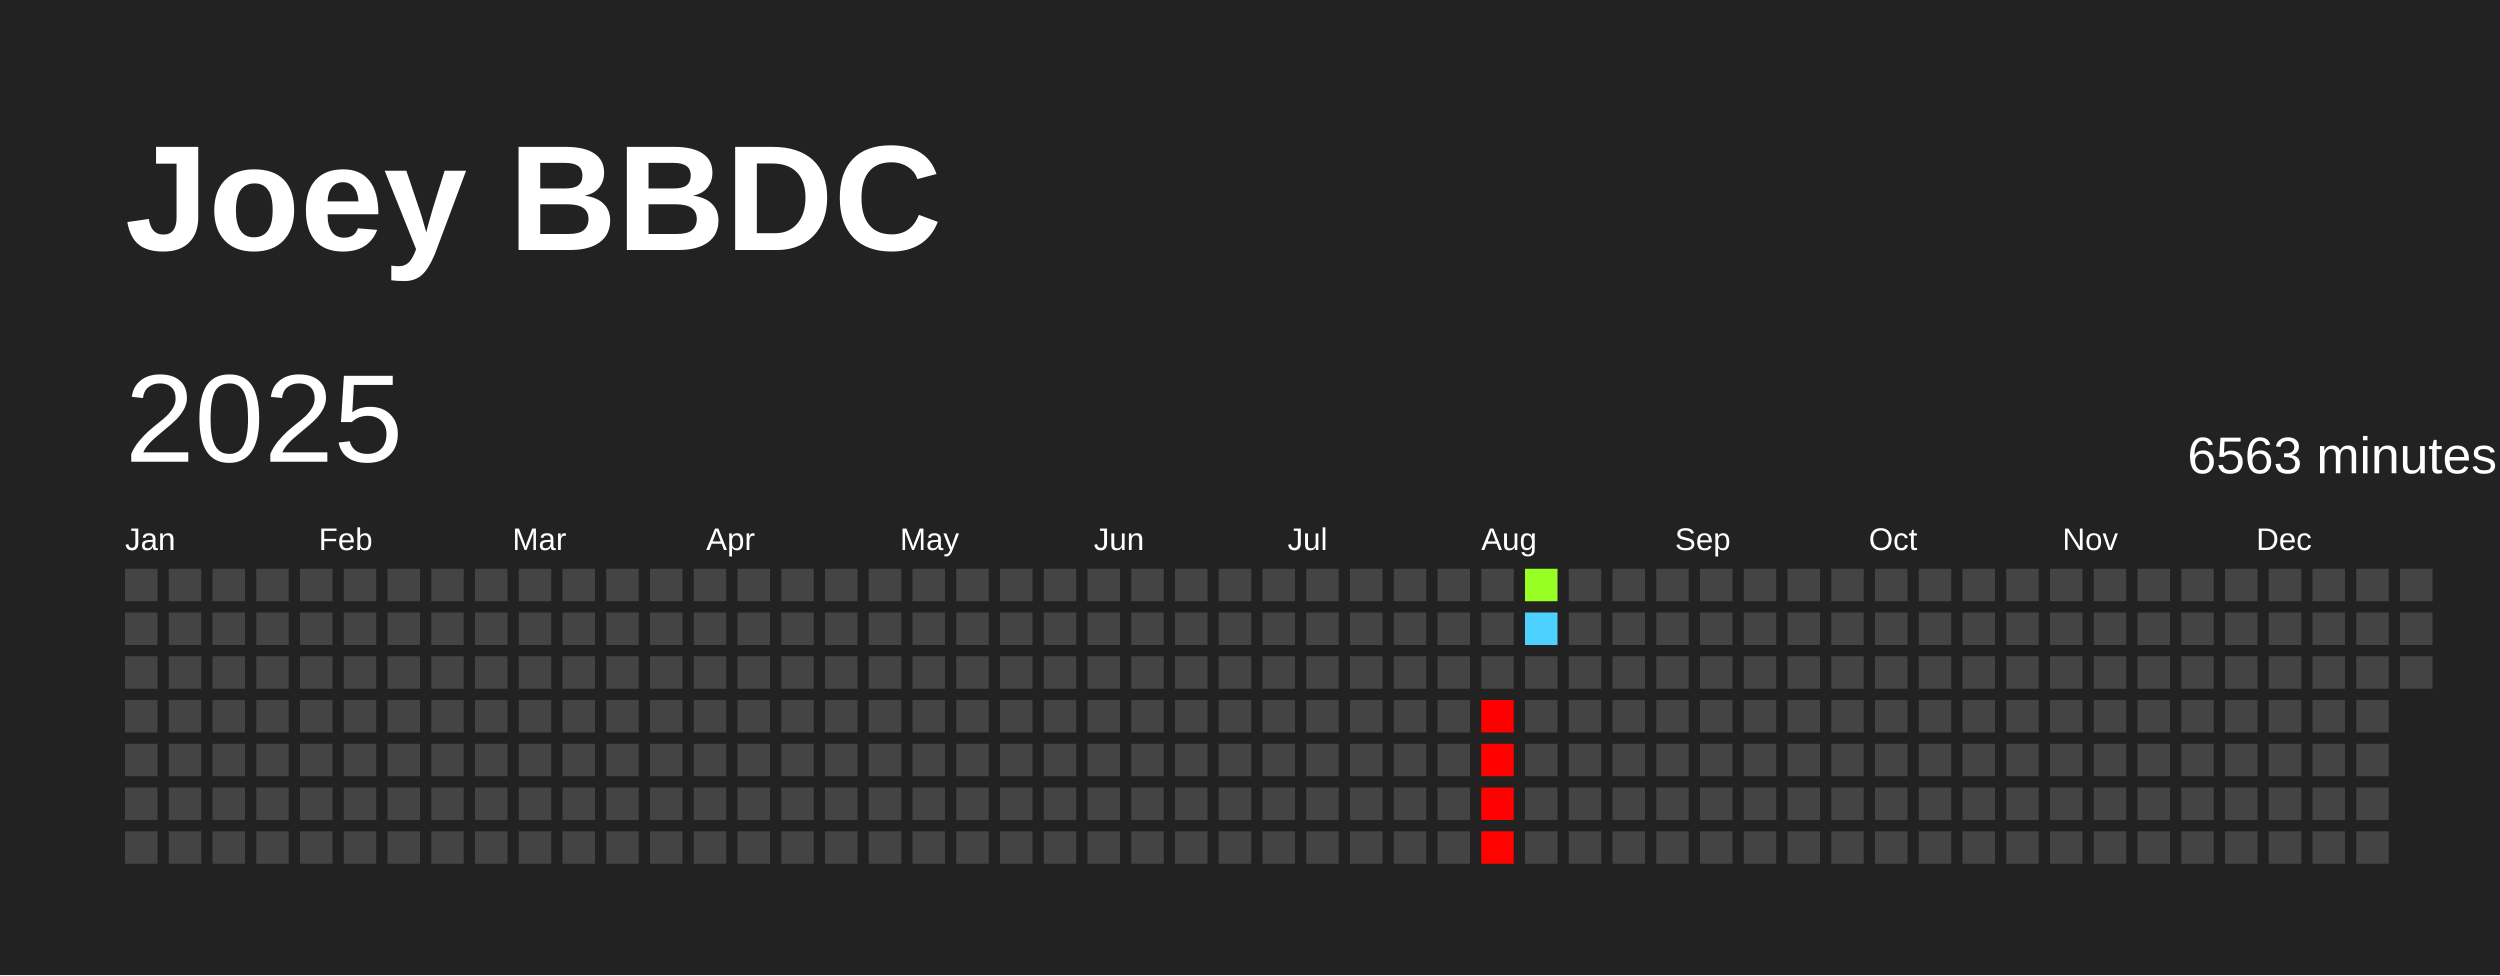
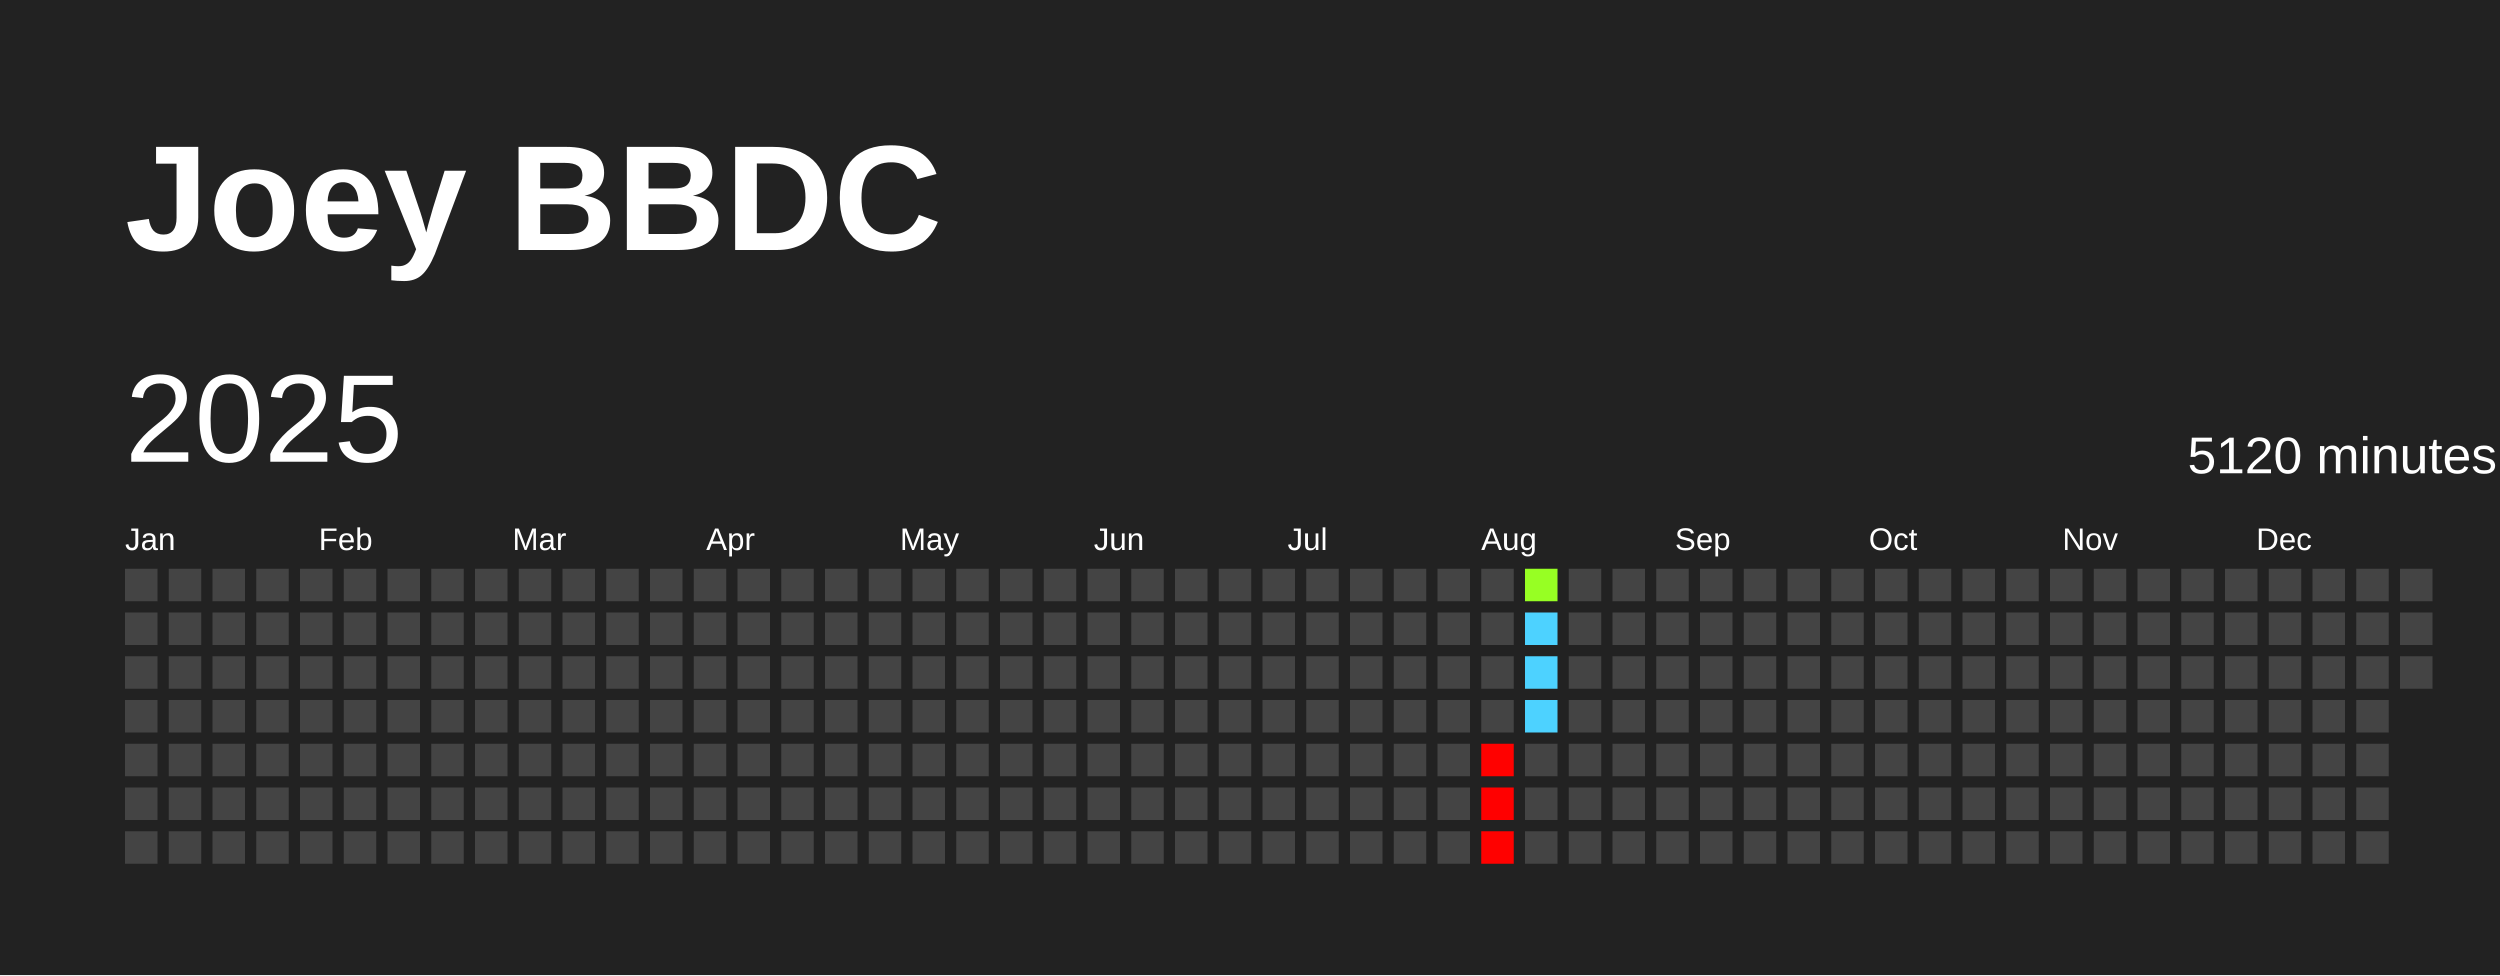
<svg xmlns="http://www.w3.org/2000/svg" baseProfile="full" height="78mm" version="1.1" viewBox="0,0,200,78" width="200mm">
  <defs />
  <rect fill="#222222" height="78" width="200" x="0" y="0" />
  <text fill="#FFFFFF" style="font-size:12px; font-family:Arial; font-weight:bold;" x="10" y="20">Joey BBDC</text>
  <text dominant-baseline="hanging" fill="#FFFFFF" style="font-size:10.0px; font-family:Arial;" x="10" y="30">2025</text>
-   <text dominant-baseline="hanging" fill="#FFFFFF" style="font-size:4.125px; font-family:Arial;" x="175" y="35">6563 minutes</text>
+   <text dominant-baseline="hanging" fill="#FFFFFF" style="font-size:4.125px; font-family:Arial;" x="175" y="35">5120 minutes</text>
  <text fill="#FFFFFF" style="font-size:2.5px; font-family:Arial" x="10.0" y="44">Jan</text>
  <text fill="#FFFFFF" style="font-size:2.5px; font-family:Arial" x="25.5" y="44">Feb</text>
  <text fill="#FFFFFF" style="font-size:2.5px; font-family:Arial" x="41.0" y="44">Mar</text>
  <text fill="#FFFFFF" style="font-size:2.5px; font-family:Arial" x="56.5" y="44">Apr</text>
  <text fill="#FFFFFF" style="font-size:2.5px; font-family:Arial" x="72.0" y="44">May</text>
  <text fill="#FFFFFF" style="font-size:2.5px; font-family:Arial" x="87.5" y="44">Jun</text>
  <text fill="#FFFFFF" style="font-size:2.5px; font-family:Arial" x="103.0" y="44">Jul</text>
  <text fill="#FFFFFF" style="font-size:2.5px; font-family:Arial" x="118.5" y="44">Aug</text>
  <text fill="#FFFFFF" style="font-size:2.5px; font-family:Arial" x="134.0" y="44">Sep</text>
  <text fill="#FFFFFF" style="font-size:2.5px; font-family:Arial" x="149.5" y="44">Oct</text>
  <text fill="#FFFFFF" style="font-size:2.5px; font-family:Arial" x="165.0" y="44">Nov</text>
  <text fill="#FFFFFF" style="font-size:2.5px; font-family:Arial" x="180.5" y="44">Dec</text>
  <rect fill="#444444" height="2.6" width="2.6" x="10.0" y="45.5" />
  <rect fill="#444444" height="2.6" width="2.6" x="10.0" y="49.0" />
  <rect fill="#444444" height="2.6" width="2.6" x="10.0" y="52.5" />
  <rect fill="#444444" height="2.6" width="2.6" x="10.0" y="56.0" />
  <rect fill="#444444" height="2.6" width="2.6" x="10.0" y="59.5" />
  <rect fill="#444444" height="2.6" width="2.6" x="10.0" y="63.0" />
  <rect fill="#444444" height="2.6" width="2.6" x="10.0" y="66.5" />
  <rect fill="#444444" height="2.6" width="2.6" x="13.5" y="45.5" />
  <rect fill="#444444" height="2.6" width="2.6" x="13.5" y="49.0" />
  <rect fill="#444444" height="2.6" width="2.6" x="13.5" y="52.5" />
  <rect fill="#444444" height="2.6" width="2.6" x="13.5" y="56.0" />
  <rect fill="#444444" height="2.6" width="2.6" x="13.5" y="59.5" />
  <rect fill="#444444" height="2.6" width="2.6" x="13.5" y="63.0" />
  <rect fill="#444444" height="2.6" width="2.6" x="13.5" y="66.5" />
  <rect fill="#444444" height="2.6" width="2.6" x="17.0" y="45.5" />
  <rect fill="#444444" height="2.6" width="2.6" x="17.0" y="49.0" />
  <rect fill="#444444" height="2.6" width="2.6" x="17.0" y="52.5" />
  <rect fill="#444444" height="2.6" width="2.6" x="17.0" y="56.0" />
  <rect fill="#444444" height="2.6" width="2.6" x="17.0" y="59.5" />
  <rect fill="#444444" height="2.6" width="2.6" x="17.0" y="63.0" />
  <rect fill="#444444" height="2.6" width="2.6" x="17.0" y="66.5" />
  <rect fill="#444444" height="2.6" width="2.6" x="20.5" y="45.5" />
  <rect fill="#444444" height="2.6" width="2.6" x="20.5" y="49.0" />
  <rect fill="#444444" height="2.6" width="2.6" x="20.5" y="52.5" />
  <rect fill="#444444" height="2.6" width="2.6" x="20.5" y="56.0" />
  <rect fill="#444444" height="2.6" width="2.6" x="20.5" y="59.5" />
  <rect fill="#444444" height="2.6" width="2.6" x="20.5" y="63.0" />
  <rect fill="#444444" height="2.6" width="2.6" x="20.5" y="66.5" />
  <rect fill="#444444" height="2.6" width="2.6" x="24.0" y="45.5" />
  <rect fill="#444444" height="2.6" width="2.6" x="24.0" y="49.0" />
  <rect fill="#444444" height="2.6" width="2.6" x="24.0" y="52.5" />
  <rect fill="#444444" height="2.6" width="2.6" x="24.0" y="56.0" />
  <rect fill="#444444" height="2.6" width="2.6" x="24.0" y="59.5" />
  <rect fill="#444444" height="2.6" width="2.6" x="24.0" y="63.0" />
  <rect fill="#444444" height="2.6" width="2.6" x="24.0" y="66.5" />
  <rect fill="#444444" height="2.6" width="2.6" x="27.5" y="45.5" />
  <rect fill="#444444" height="2.6" width="2.6" x="27.5" y="49.0" />
  <rect fill="#444444" height="2.6" width="2.6" x="27.5" y="52.5" />
  <rect fill="#444444" height="2.6" width="2.6" x="27.5" y="56.0" />
  <rect fill="#444444" height="2.6" width="2.6" x="27.5" y="59.5" />
  <rect fill="#444444" height="2.6" width="2.6" x="27.5" y="63.0" />
  <rect fill="#444444" height="2.6" width="2.6" x="27.5" y="66.5" />
  <rect fill="#444444" height="2.6" width="2.6" x="31.0" y="45.5" />
  <rect fill="#444444" height="2.6" width="2.6" x="31.0" y="49.0" />
  <rect fill="#444444" height="2.6" width="2.6" x="31.0" y="52.5" />
  <rect fill="#444444" height="2.6" width="2.6" x="31.0" y="56.0" />
  <rect fill="#444444" height="2.6" width="2.6" x="31.0" y="59.5" />
  <rect fill="#444444" height="2.6" width="2.6" x="31.0" y="63.0" />
  <rect fill="#444444" height="2.6" width="2.6" x="31.0" y="66.5" />
  <rect fill="#444444" height="2.6" width="2.6" x="34.5" y="45.5" />
  <rect fill="#444444" height="2.6" width="2.6" x="34.5" y="49.0" />
  <rect fill="#444444" height="2.6" width="2.6" x="34.5" y="52.5" />
  <rect fill="#444444" height="2.6" width="2.6" x="34.5" y="56.0" />
  <rect fill="#444444" height="2.6" width="2.6" x="34.5" y="59.5" />
  <rect fill="#444444" height="2.6" width="2.6" x="34.5" y="63.0" />
  <rect fill="#444444" height="2.6" width="2.6" x="34.5" y="66.5" />
  <rect fill="#444444" height="2.6" width="2.6" x="38.0" y="45.5" />
  <rect fill="#444444" height="2.6" width="2.6" x="38.0" y="49.0" />
  <rect fill="#444444" height="2.6" width="2.6" x="38.0" y="52.5" />
  <rect fill="#444444" height="2.6" width="2.6" x="38.0" y="56.0" />
  <rect fill="#444444" height="2.6" width="2.6" x="38.0" y="59.5" />
  <rect fill="#444444" height="2.6" width="2.6" x="38.0" y="63.0" />
  <rect fill="#444444" height="2.6" width="2.6" x="38.0" y="66.5" />
  <rect fill="#444444" height="2.6" width="2.6" x="41.5" y="45.5" />
  <rect fill="#444444" height="2.6" width="2.6" x="41.5" y="49.0" />
  <rect fill="#444444" height="2.6" width="2.6" x="41.5" y="52.5" />
  <rect fill="#444444" height="2.6" width="2.6" x="41.5" y="56.0" />
  <rect fill="#444444" height="2.6" width="2.6" x="41.5" y="59.5" />
  <rect fill="#444444" height="2.6" width="2.6" x="41.5" y="63.0" />
  <rect fill="#444444" height="2.6" width="2.6" x="41.5" y="66.5" />
  <rect fill="#444444" height="2.6" width="2.6" x="45.0" y="45.5" />
  <rect fill="#444444" height="2.6" width="2.6" x="45.0" y="49.0" />
  <rect fill="#444444" height="2.6" width="2.6" x="45.0" y="52.5" />
  <rect fill="#444444" height="2.6" width="2.6" x="45.0" y="56.0" />
  <rect fill="#444444" height="2.6" width="2.6" x="45.0" y="59.5" />
  <rect fill="#444444" height="2.6" width="2.6" x="45.0" y="63.0" />
  <rect fill="#444444" height="2.6" width="2.6" x="45.0" y="66.5" />
  <rect fill="#444444" height="2.6" width="2.6" x="48.5" y="45.5" />
  <rect fill="#444444" height="2.6" width="2.6" x="48.5" y="49.0" />
  <rect fill="#444444" height="2.6" width="2.6" x="48.5" y="52.5" />
  <rect fill="#444444" height="2.6" width="2.6" x="48.5" y="56.0" />
  <rect fill="#444444" height="2.6" width="2.6" x="48.5" y="59.5" />
  <rect fill="#444444" height="2.6" width="2.6" x="48.5" y="63.0" />
  <rect fill="#444444" height="2.6" width="2.6" x="48.5" y="66.5" />
  <rect fill="#444444" height="2.6" width="2.6" x="52.0" y="45.5" />
  <rect fill="#444444" height="2.6" width="2.6" x="52.0" y="49.0" />
  <rect fill="#444444" height="2.6" width="2.6" x="52.0" y="52.5" />
  <rect fill="#444444" height="2.6" width="2.6" x="52.0" y="56.0" />
  <rect fill="#444444" height="2.6" width="2.6" x="52.0" y="59.5" />
  <rect fill="#444444" height="2.6" width="2.6" x="52.0" y="63.0" />
  <rect fill="#444444" height="2.6" width="2.6" x="52.0" y="66.5" />
  <rect fill="#444444" height="2.6" width="2.6" x="55.5" y="45.5" />
  <rect fill="#444444" height="2.6" width="2.6" x="55.5" y="49.0" />
  <rect fill="#444444" height="2.6" width="2.6" x="55.5" y="52.5" />
  <rect fill="#444444" height="2.6" width="2.6" x="55.5" y="56.0" />
  <rect fill="#444444" height="2.6" width="2.6" x="55.5" y="59.5" />
  <rect fill="#444444" height="2.6" width="2.6" x="55.5" y="63.0" />
  <rect fill="#444444" height="2.6" width="2.6" x="55.5" y="66.5" />
  <rect fill="#444444" height="2.6" width="2.6" x="59.0" y="45.5" />
  <rect fill="#444444" height="2.6" width="2.6" x="59.0" y="49.0" />
  <rect fill="#444444" height="2.6" width="2.6" x="59.0" y="52.5" />
  <rect fill="#444444" height="2.6" width="2.6" x="59.0" y="56.0" />
  <rect fill="#444444" height="2.6" width="2.6" x="59.0" y="59.5" />
  <rect fill="#444444" height="2.6" width="2.6" x="59.0" y="63.0" />
  <rect fill="#444444" height="2.6" width="2.6" x="59.0" y="66.5" />
  <rect fill="#444444" height="2.6" width="2.6" x="62.5" y="45.5" />
  <rect fill="#444444" height="2.6" width="2.6" x="62.5" y="49.0" />
  <rect fill="#444444" height="2.6" width="2.6" x="62.5" y="52.5" />
  <rect fill="#444444" height="2.6" width="2.6" x="62.5" y="56.0" />
  <rect fill="#444444" height="2.6" width="2.6" x="62.5" y="59.5" />
  <rect fill="#444444" height="2.6" width="2.6" x="62.5" y="63.0" />
  <rect fill="#444444" height="2.6" width="2.6" x="62.5" y="66.5" />
  <rect fill="#444444" height="2.6" width="2.6" x="66.0" y="45.5" />
  <rect fill="#444444" height="2.6" width="2.6" x="66.0" y="49.0" />
  <rect fill="#444444" height="2.6" width="2.6" x="66.0" y="52.5" />
  <rect fill="#444444" height="2.6" width="2.6" x="66.0" y="56.0" />
  <rect fill="#444444" height="2.6" width="2.6" x="66.0" y="59.5" />
  <rect fill="#444444" height="2.6" width="2.6" x="66.0" y="63.0" />
  <rect fill="#444444" height="2.6" width="2.6" x="66.0" y="66.5" />
  <rect fill="#444444" height="2.6" width="2.6" x="69.5" y="45.5" />
  <rect fill="#444444" height="2.6" width="2.6" x="69.5" y="49.0" />
  <rect fill="#444444" height="2.6" width="2.6" x="69.5" y="52.5" />
  <rect fill="#444444" height="2.6" width="2.6" x="69.5" y="56.0" />
  <rect fill="#444444" height="2.6" width="2.6" x="69.5" y="59.5" />
  <rect fill="#444444" height="2.6" width="2.6" x="69.5" y="63.0" />
  <rect fill="#444444" height="2.6" width="2.6" x="69.5" y="66.5" />
  <rect fill="#444444" height="2.6" width="2.6" x="73.0" y="45.5" />
  <rect fill="#444444" height="2.6" width="2.6" x="73.0" y="49.0" />
  <rect fill="#444444" height="2.6" width="2.6" x="73.0" y="52.5" />
  <rect fill="#444444" height="2.6" width="2.6" x="73.0" y="56.0" />
  <rect fill="#444444" height="2.6" width="2.6" x="73.0" y="59.5" />
  <rect fill="#444444" height="2.6" width="2.6" x="73.0" y="63.0" />
  <rect fill="#444444" height="2.6" width="2.6" x="73.0" y="66.5" />
  <rect fill="#444444" height="2.6" width="2.6" x="76.5" y="45.5" />
  <rect fill="#444444" height="2.6" width="2.6" x="76.5" y="49.0" />
  <rect fill="#444444" height="2.6" width="2.6" x="76.5" y="52.5" />
  <rect fill="#444444" height="2.6" width="2.6" x="76.5" y="56.0" />
  <rect fill="#444444" height="2.6" width="2.6" x="76.5" y="59.5" />
  <rect fill="#444444" height="2.6" width="2.6" x="76.5" y="63.0" />
  <rect fill="#444444" height="2.6" width="2.6" x="76.5" y="66.5" />
  <rect fill="#444444" height="2.6" width="2.6" x="80.0" y="45.5" />
  <rect fill="#444444" height="2.6" width="2.6" x="80.0" y="49.0" />
  <rect fill="#444444" height="2.6" width="2.6" x="80.0" y="52.5" />
  <rect fill="#444444" height="2.6" width="2.6" x="80.0" y="56.0" />
  <rect fill="#444444" height="2.6" width="2.6" x="80.0" y="59.5" />
  <rect fill="#444444" height="2.6" width="2.6" x="80.0" y="63.0" />
  <rect fill="#444444" height="2.6" width="2.6" x="80.0" y="66.5" />
  <rect fill="#444444" height="2.6" width="2.6" x="83.5" y="45.5" />
  <rect fill="#444444" height="2.6" width="2.6" x="83.5" y="49.0" />
  <rect fill="#444444" height="2.6" width="2.6" x="83.5" y="52.5" />
  <rect fill="#444444" height="2.6" width="2.6" x="83.5" y="56.0" />
  <rect fill="#444444" height="2.6" width="2.6" x="83.5" y="59.5" />
  <rect fill="#444444" height="2.6" width="2.6" x="83.5" y="63.0" />
  <rect fill="#444444" height="2.6" width="2.6" x="83.5" y="66.5" />
  <rect fill="#444444" height="2.6" width="2.6" x="87.0" y="45.5" />
  <rect fill="#444444" height="2.6" width="2.6" x="87.0" y="49.0" />
  <rect fill="#444444" height="2.6" width="2.6" x="87.0" y="52.5" />
  <rect fill="#444444" height="2.6" width="2.6" x="87.0" y="56.0" />
  <rect fill="#444444" height="2.6" width="2.6" x="87.0" y="59.5" />
  <rect fill="#444444" height="2.6" width="2.6" x="87.0" y="63.0" />
  <rect fill="#444444" height="2.6" width="2.6" x="87.0" y="66.5" />
  <rect fill="#444444" height="2.6" width="2.6" x="90.5" y="45.5" />
  <rect fill="#444444" height="2.6" width="2.6" x="90.5" y="49.0" />
  <rect fill="#444444" height="2.6" width="2.6" x="90.5" y="52.5" />
  <rect fill="#444444" height="2.6" width="2.6" x="90.5" y="56.0" />
  <rect fill="#444444" height="2.6" width="2.6" x="90.5" y="59.5" />
  <rect fill="#444444" height="2.6" width="2.6" x="90.5" y="63.0" />
  <rect fill="#444444" height="2.6" width="2.6" x="90.5" y="66.5" />
  <rect fill="#444444" height="2.6" width="2.6" x="94.0" y="45.5" />
  <rect fill="#444444" height="2.6" width="2.6" x="94.0" y="49.0" />
  <rect fill="#444444" height="2.6" width="2.6" x="94.0" y="52.5" />
  <rect fill="#444444" height="2.6" width="2.6" x="94.0" y="56.0" />
  <rect fill="#444444" height="2.6" width="2.6" x="94.0" y="59.5" />
  <rect fill="#444444" height="2.6" width="2.6" x="94.0" y="63.0" />
  <rect fill="#444444" height="2.6" width="2.6" x="94.0" y="66.5" />
  <rect fill="#444444" height="2.6" width="2.6" x="97.5" y="45.5" />
  <rect fill="#444444" height="2.6" width="2.6" x="97.5" y="49.0" />
  <rect fill="#444444" height="2.6" width="2.6" x="97.5" y="52.5" />
  <rect fill="#444444" height="2.6" width="2.6" x="97.5" y="56.0" />
  <rect fill="#444444" height="2.6" width="2.6" x="97.5" y="59.5" />
  <rect fill="#444444" height="2.6" width="2.6" x="97.5" y="63.0" />
  <rect fill="#444444" height="2.6" width="2.6" x="97.5" y="66.5" />
  <rect fill="#444444" height="2.6" width="2.6" x="101.0" y="45.5" />
  <rect fill="#444444" height="2.6" width="2.6" x="101.0" y="49.0" />
  <rect fill="#444444" height="2.6" width="2.6" x="101.0" y="52.5" />
  <rect fill="#444444" height="2.6" width="2.6" x="101.0" y="56.0" />
  <rect fill="#444444" height="2.6" width="2.6" x="101.0" y="59.5" />
  <rect fill="#444444" height="2.6" width="2.6" x="101.0" y="63.0" />
  <rect fill="#444444" height="2.6" width="2.6" x="101.0" y="66.5" />
  <rect fill="#444444" height="2.6" width="2.6" x="104.5" y="45.5" />
  <rect fill="#444444" height="2.6" width="2.6" x="104.5" y="49.0" />
  <rect fill="#444444" height="2.6" width="2.6" x="104.5" y="52.5" />
  <rect fill="#444444" height="2.6" width="2.6" x="104.5" y="56.0" />
  <rect fill="#444444" height="2.6" width="2.6" x="104.5" y="59.5" />
  <rect fill="#444444" height="2.6" width="2.6" x="104.5" y="63.0" />
  <rect fill="#444444" height="2.6" width="2.6" x="104.5" y="66.5" />
  <rect fill="#444444" height="2.6" width="2.6" x="108.0" y="45.5" />
  <rect fill="#444444" height="2.6" width="2.6" x="108.0" y="49.0" />
  <rect fill="#444444" height="2.6" width="2.6" x="108.0" y="52.5" />
  <rect fill="#444444" height="2.6" width="2.6" x="108.0" y="56.0" />
  <rect fill="#444444" height="2.6" width="2.6" x="108.0" y="59.5" />
  <rect fill="#444444" height="2.6" width="2.6" x="108.0" y="63.0" />
  <rect fill="#444444" height="2.6" width="2.6" x="108.0" y="66.5" />
  <rect fill="#444444" height="2.6" width="2.6" x="111.5" y="45.5" />
  <rect fill="#444444" height="2.6" width="2.6" x="111.5" y="49.0" />
  <rect fill="#444444" height="2.6" width="2.6" x="111.5" y="52.5" />
  <rect fill="#444444" height="2.6" width="2.6" x="111.5" y="56.0" />
  <rect fill="#444444" height="2.6" width="2.6" x="111.5" y="59.5" />
  <rect fill="#444444" height="2.6" width="2.6" x="111.5" y="63.0" />
  <rect fill="#444444" height="2.6" width="2.6" x="111.5" y="66.5" />
  <rect fill="#444444" height="2.6" width="2.6" x="115.0" y="45.5" />
  <rect fill="#444444" height="2.6" width="2.6" x="115.0" y="49.0" />
  <rect fill="#444444" height="2.6" width="2.6" x="115.0" y="52.5" />
  <rect fill="#444444" height="2.6" width="2.6" x="115.0" y="56.0" />
  <rect fill="#444444" height="2.6" width="2.6" x="115.0" y="59.5" />
  <rect fill="#444444" height="2.6" width="2.6" x="115.0" y="63.0" />
  <rect fill="#444444" height="2.6" width="2.6" x="115.0" y="66.5" />
  <rect fill="#444444" height="2.6" width="2.6" x="118.5" y="45.5" />
  <rect fill="#444444" height="2.6" width="2.6" x="118.5" y="49.0" />
  <rect fill="#444444" height="2.6" width="2.6" x="118.5" y="52.5" />
-   <rect fill="red" height="2.6" width="2.6" x="118.5" y="56.0" />
-   <rect fill="#ff0200" height="2.6" width="2.6" x="118.5" y="59.5" />
-   <rect fill="#ff0100" height="2.6" width="2.6" x="118.5" y="63.0" />
-   <rect fill="#ff0300" height="2.6" width="2.6" x="118.5" y="66.5" />
+   <rect fill="#444444" height="2.6" width="2.6" x="118.5" y="56.0" />
+   <rect fill="#ff0100" height="2.6" width="2.6" x="118.5" y="59.5" />
+   <rect fill="red" height="2.6" width="2.6" x="118.5" y="63.0" />
+   <rect fill="#ff0100" height="2.6" width="2.6" x="118.5" y="66.5" />
  <rect fill="#97ff23" height="2.6" width="2.6" x="122.0" y="45.5" />
  <rect fill="#4dd2ff" height="2.6" width="2.6" x="122.0" y="49.0" />
-   <rect fill="#444444" height="2.6" width="2.6" x="122.0" y="52.5" />
-   <rect fill="#444444" height="2.6" width="2.6" x="122.0" y="56.0" />
+   <rect fill="#4dd2ff" height="2.6" width="2.6" x="122.0" y="52.5" />
+   <rect fill="#4dd2ff" height="2.6" width="2.6" x="122.0" y="56.0" />
  <rect fill="#444444" height="2.6" width="2.6" x="122.0" y="59.5" />
  <rect fill="#444444" height="2.6" width="2.6" x="122.0" y="63.0" />
  <rect fill="#444444" height="2.6" width="2.6" x="122.0" y="66.5" />
  <rect fill="#444444" height="2.6" width="2.6" x="125.5" y="45.5" />
  <rect fill="#444444" height="2.6" width="2.6" x="125.5" y="49.0" />
  <rect fill="#444444" height="2.6" width="2.6" x="125.5" y="52.5" />
  <rect fill="#444444" height="2.6" width="2.6" x="125.5" y="56.0" />
  <rect fill="#444444" height="2.6" width="2.6" x="125.5" y="59.5" />
  <rect fill="#444444" height="2.6" width="2.6" x="125.5" y="63.0" />
  <rect fill="#444444" height="2.6" width="2.6" x="125.5" y="66.5" />
  <rect fill="#444444" height="2.6" width="2.6" x="129.0" y="45.5" />
  <rect fill="#444444" height="2.6" width="2.6" x="129.0" y="49.0" />
  <rect fill="#444444" height="2.6" width="2.6" x="129.0" y="52.5" />
  <rect fill="#444444" height="2.6" width="2.6" x="129.0" y="56.0" />
  <rect fill="#444444" height="2.6" width="2.6" x="129.0" y="59.5" />
  <rect fill="#444444" height="2.6" width="2.6" x="129.0" y="63.0" />
  <rect fill="#444444" height="2.6" width="2.6" x="129.0" y="66.5" />
  <rect fill="#444444" height="2.6" width="2.6" x="132.5" y="45.5" />
  <rect fill="#444444" height="2.6" width="2.6" x="132.5" y="49.0" />
  <rect fill="#444444" height="2.6" width="2.6" x="132.5" y="52.5" />
  <rect fill="#444444" height="2.6" width="2.6" x="132.5" y="56.0" />
  <rect fill="#444444" height="2.6" width="2.6" x="132.5" y="59.5" />
  <rect fill="#444444" height="2.6" width="2.6" x="132.5" y="63.0" />
  <rect fill="#444444" height="2.6" width="2.6" x="132.5" y="66.5" />
  <rect fill="#444444" height="2.6" width="2.6" x="136.0" y="45.5" />
  <rect fill="#444444" height="2.6" width="2.6" x="136.0" y="49.0" />
  <rect fill="#444444" height="2.6" width="2.6" x="136.0" y="52.5" />
  <rect fill="#444444" height="2.6" width="2.6" x="136.0" y="56.0" />
  <rect fill="#444444" height="2.6" width="2.6" x="136.0" y="59.5" />
  <rect fill="#444444" height="2.6" width="2.6" x="136.0" y="63.0" />
  <rect fill="#444444" height="2.6" width="2.6" x="136.0" y="66.5" />
  <rect fill="#444444" height="2.6" width="2.6" x="139.5" y="45.5" />
  <rect fill="#444444" height="2.6" width="2.6" x="139.5" y="49.0" />
  <rect fill="#444444" height="2.6" width="2.6" x="139.5" y="52.5" />
  <rect fill="#444444" height="2.6" width="2.6" x="139.5" y="56.0" />
  <rect fill="#444444" height="2.6" width="2.6" x="139.5" y="59.5" />
  <rect fill="#444444" height="2.6" width="2.6" x="139.5" y="63.0" />
  <rect fill="#444444" height="2.6" width="2.6" x="139.5" y="66.5" />
  <rect fill="#444444" height="2.6" width="2.6" x="143.0" y="45.5" />
  <rect fill="#444444" height="2.6" width="2.6" x="143.0" y="49.0" />
  <rect fill="#444444" height="2.6" width="2.6" x="143.0" y="52.5" />
  <rect fill="#444444" height="2.6" width="2.6" x="143.0" y="56.0" />
  <rect fill="#444444" height="2.6" width="2.6" x="143.0" y="59.5" />
  <rect fill="#444444" height="2.6" width="2.6" x="143.0" y="63.0" />
  <rect fill="#444444" height="2.6" width="2.6" x="143.0" y="66.5" />
  <rect fill="#444444" height="2.6" width="2.6" x="146.5" y="45.5" />
  <rect fill="#444444" height="2.6" width="2.6" x="146.5" y="49.0" />
  <rect fill="#444444" height="2.6" width="2.6" x="146.5" y="52.5" />
  <rect fill="#444444" height="2.6" width="2.6" x="146.5" y="56.0" />
  <rect fill="#444444" height="2.6" width="2.6" x="146.5" y="59.5" />
  <rect fill="#444444" height="2.6" width="2.6" x="146.5" y="63.0" />
  <rect fill="#444444" height="2.6" width="2.6" x="146.5" y="66.5" />
  <rect fill="#444444" height="2.6" width="2.6" x="150.0" y="45.5" />
  <rect fill="#444444" height="2.6" width="2.6" x="150.0" y="49.0" />
  <rect fill="#444444" height="2.6" width="2.6" x="150.0" y="52.5" />
  <rect fill="#444444" height="2.6" width="2.6" x="150.0" y="56.0" />
  <rect fill="#444444" height="2.6" width="2.6" x="150.0" y="59.5" />
  <rect fill="#444444" height="2.6" width="2.6" x="150.0" y="63.0" />
  <rect fill="#444444" height="2.6" width="2.6" x="150.0" y="66.5" />
  <rect fill="#444444" height="2.6" width="2.6" x="153.5" y="45.5" />
  <rect fill="#444444" height="2.6" width="2.6" x="153.5" y="49.0" />
  <rect fill="#444444" height="2.6" width="2.6" x="153.5" y="52.5" />
  <rect fill="#444444" height="2.6" width="2.6" x="153.5" y="56.0" />
  <rect fill="#444444" height="2.6" width="2.6" x="153.5" y="59.5" />
  <rect fill="#444444" height="2.6" width="2.6" x="153.5" y="63.0" />
  <rect fill="#444444" height="2.6" width="2.6" x="153.5" y="66.5" />
  <rect fill="#444444" height="2.6" width="2.6" x="157.0" y="45.5" />
  <rect fill="#444444" height="2.6" width="2.6" x="157.0" y="49.0" />
  <rect fill="#444444" height="2.6" width="2.6" x="157.0" y="52.5" />
  <rect fill="#444444" height="2.6" width="2.6" x="157.0" y="56.0" />
  <rect fill="#444444" height="2.6" width="2.6" x="157.0" y="59.5" />
  <rect fill="#444444" height="2.6" width="2.6" x="157.0" y="63.0" />
  <rect fill="#444444" height="2.6" width="2.6" x="157.0" y="66.5" />
  <rect fill="#444444" height="2.6" width="2.6" x="160.5" y="45.5" />
  <rect fill="#444444" height="2.6" width="2.6" x="160.5" y="49.0" />
  <rect fill="#444444" height="2.6" width="2.6" x="160.5" y="52.5" />
  <rect fill="#444444" height="2.6" width="2.6" x="160.5" y="56.0" />
  <rect fill="#444444" height="2.6" width="2.6" x="160.5" y="59.5" />
  <rect fill="#444444" height="2.6" width="2.6" x="160.5" y="63.0" />
  <rect fill="#444444" height="2.6" width="2.6" x="160.5" y="66.5" />
  <rect fill="#444444" height="2.6" width="2.6" x="164.0" y="45.5" />
  <rect fill="#444444" height="2.6" width="2.6" x="164.0" y="49.0" />
  <rect fill="#444444" height="2.6" width="2.6" x="164.0" y="52.5" />
  <rect fill="#444444" height="2.6" width="2.6" x="164.0" y="56.0" />
  <rect fill="#444444" height="2.6" width="2.6" x="164.0" y="59.5" />
  <rect fill="#444444" height="2.6" width="2.6" x="164.0" y="63.0" />
  <rect fill="#444444" height="2.6" width="2.6" x="164.0" y="66.5" />
  <rect fill="#444444" height="2.6" width="2.6" x="167.5" y="45.5" />
  <rect fill="#444444" height="2.6" width="2.6" x="167.5" y="49.0" />
  <rect fill="#444444" height="2.6" width="2.6" x="167.5" y="52.5" />
  <rect fill="#444444" height="2.6" width="2.6" x="167.5" y="56.0" />
  <rect fill="#444444" height="2.6" width="2.6" x="167.5" y="59.5" />
  <rect fill="#444444" height="2.6" width="2.6" x="167.5" y="63.0" />
  <rect fill="#444444" height="2.6" width="2.6" x="167.5" y="66.5" />
  <rect fill="#444444" height="2.6" width="2.6" x="171.0" y="45.5" />
  <rect fill="#444444" height="2.6" width="2.6" x="171.0" y="49.0" />
  <rect fill="#444444" height="2.6" width="2.6" x="171.0" y="52.5" />
  <rect fill="#444444" height="2.6" width="2.6" x="171.0" y="56.0" />
  <rect fill="#444444" height="2.6" width="2.6" x="171.0" y="59.5" />
  <rect fill="#444444" height="2.6" width="2.6" x="171.0" y="63.0" />
  <rect fill="#444444" height="2.6" width="2.6" x="171.0" y="66.5" />
  <rect fill="#444444" height="2.6" width="2.6" x="174.5" y="45.5" />
  <rect fill="#444444" height="2.6" width="2.6" x="174.5" y="49.0" />
  <rect fill="#444444" height="2.6" width="2.6" x="174.5" y="52.5" />
  <rect fill="#444444" height="2.6" width="2.6" x="174.5" y="56.0" />
  <rect fill="#444444" height="2.6" width="2.6" x="174.5" y="59.5" />
  <rect fill="#444444" height="2.6" width="2.6" x="174.5" y="63.0" />
  <rect fill="#444444" height="2.6" width="2.6" x="174.5" y="66.5" />
  <rect fill="#444444" height="2.6" width="2.6" x="178.0" y="45.5" />
  <rect fill="#444444" height="2.6" width="2.6" x="178.0" y="49.0" />
  <rect fill="#444444" height="2.6" width="2.6" x="178.0" y="52.5" />
  <rect fill="#444444" height="2.6" width="2.6" x="178.0" y="56.0" />
  <rect fill="#444444" height="2.6" width="2.6" x="178.0" y="59.5" />
  <rect fill="#444444" height="2.6" width="2.6" x="178.0" y="63.0" />
  <rect fill="#444444" height="2.6" width="2.6" x="178.0" y="66.5" />
  <rect fill="#444444" height="2.6" width="2.6" x="181.5" y="45.5" />
  <rect fill="#444444" height="2.6" width="2.6" x="181.5" y="49.0" />
  <rect fill="#444444" height="2.6" width="2.6" x="181.5" y="52.5" />
  <rect fill="#444444" height="2.6" width="2.6" x="181.5" y="56.0" />
  <rect fill="#444444" height="2.6" width="2.6" x="181.5" y="59.5" />
  <rect fill="#444444" height="2.6" width="2.6" x="181.5" y="63.0" />
  <rect fill="#444444" height="2.6" width="2.6" x="181.5" y="66.5" />
  <rect fill="#444444" height="2.6" width="2.6" x="185.0" y="45.5" />
  <rect fill="#444444" height="2.6" width="2.6" x="185.0" y="49.0" />
  <rect fill="#444444" height="2.6" width="2.6" x="185.0" y="52.5" />
  <rect fill="#444444" height="2.6" width="2.6" x="185.0" y="56.0" />
  <rect fill="#444444" height="2.6" width="2.6" x="185.0" y="59.5" />
  <rect fill="#444444" height="2.6" width="2.6" x="185.0" y="63.0" />
  <rect fill="#444444" height="2.6" width="2.6" x="185.0" y="66.5" />
  <rect fill="#444444" height="2.6" width="2.6" x="188.5" y="45.5" />
  <rect fill="#444444" height="2.6" width="2.6" x="188.5" y="49.0" />
  <rect fill="#444444" height="2.6" width="2.6" x="188.5" y="52.5" />
  <rect fill="#444444" height="2.6" width="2.6" x="188.5" y="56.0" />
  <rect fill="#444444" height="2.6" width="2.6" x="188.5" y="59.5" />
  <rect fill="#444444" height="2.6" width="2.6" x="188.5" y="63.0" />
  <rect fill="#444444" height="2.6" width="2.6" x="188.5" y="66.5" />
  <rect fill="#444444" height="2.6" width="2.6" x="192.0" y="45.5" />
  <rect fill="#444444" height="2.6" width="2.6" x="192.0" y="49.0" />
  <rect fill="#444444" height="2.6" width="2.6" x="192.0" y="52.5" />
</svg>
